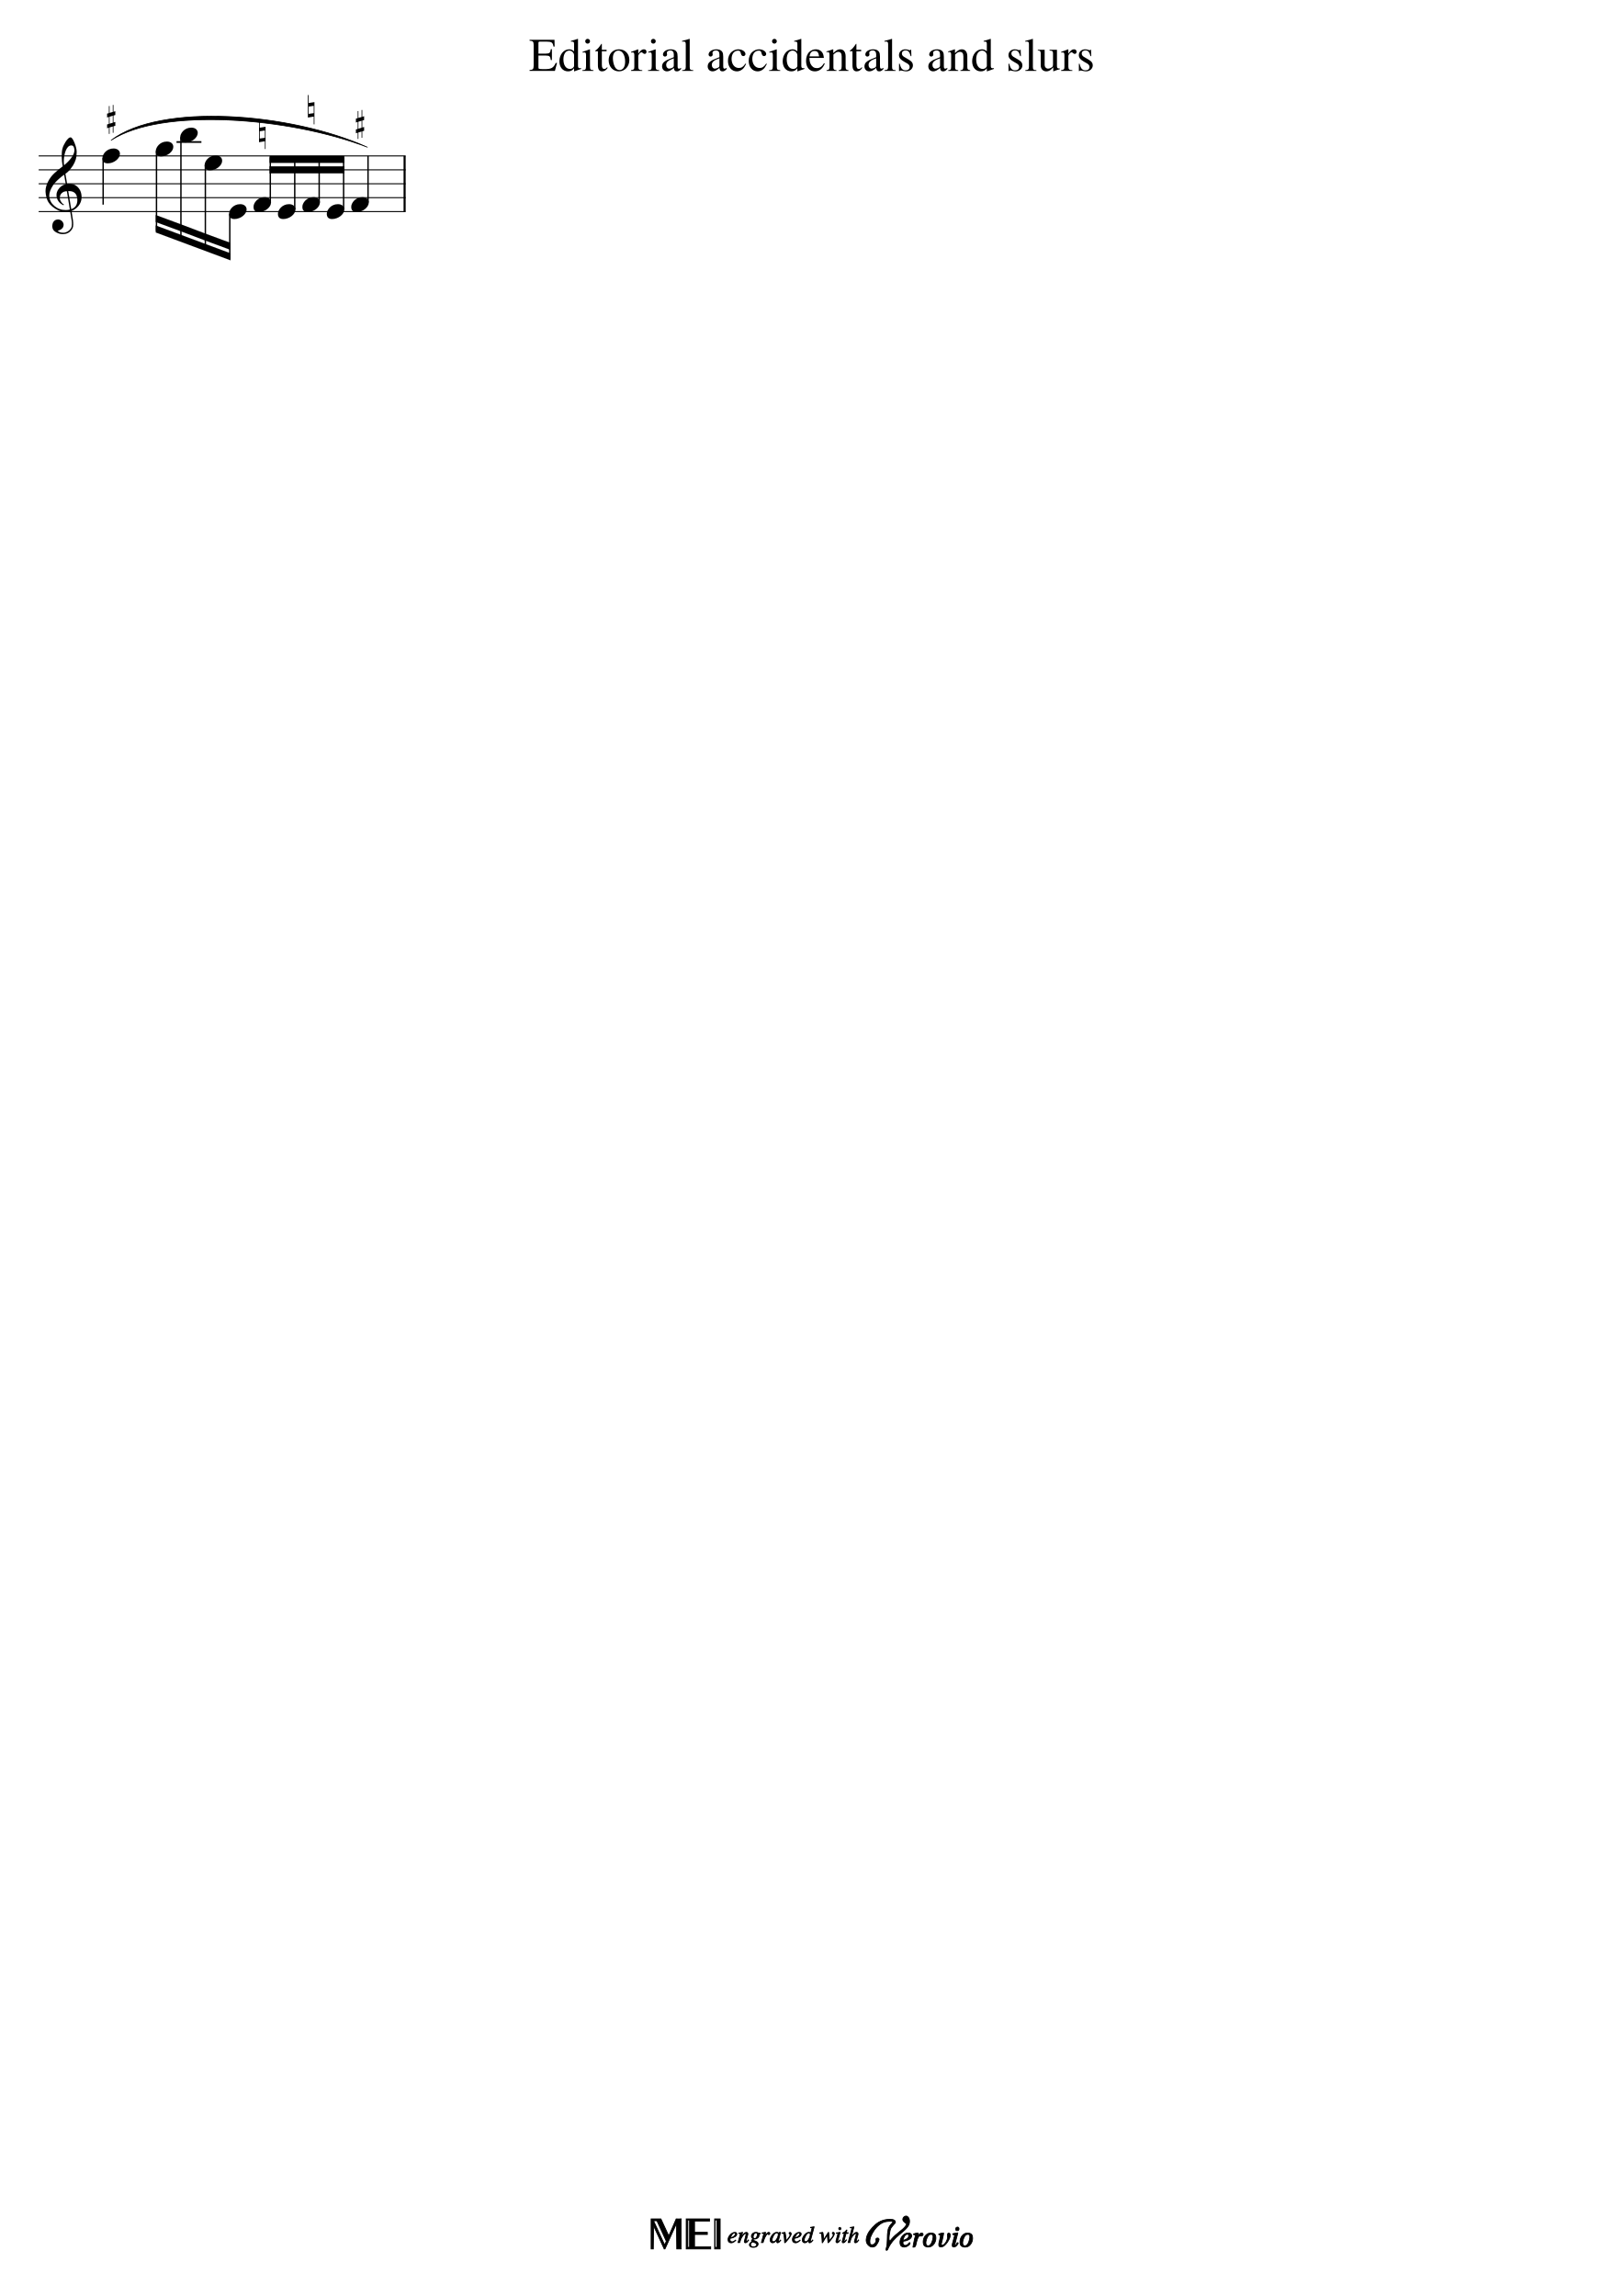
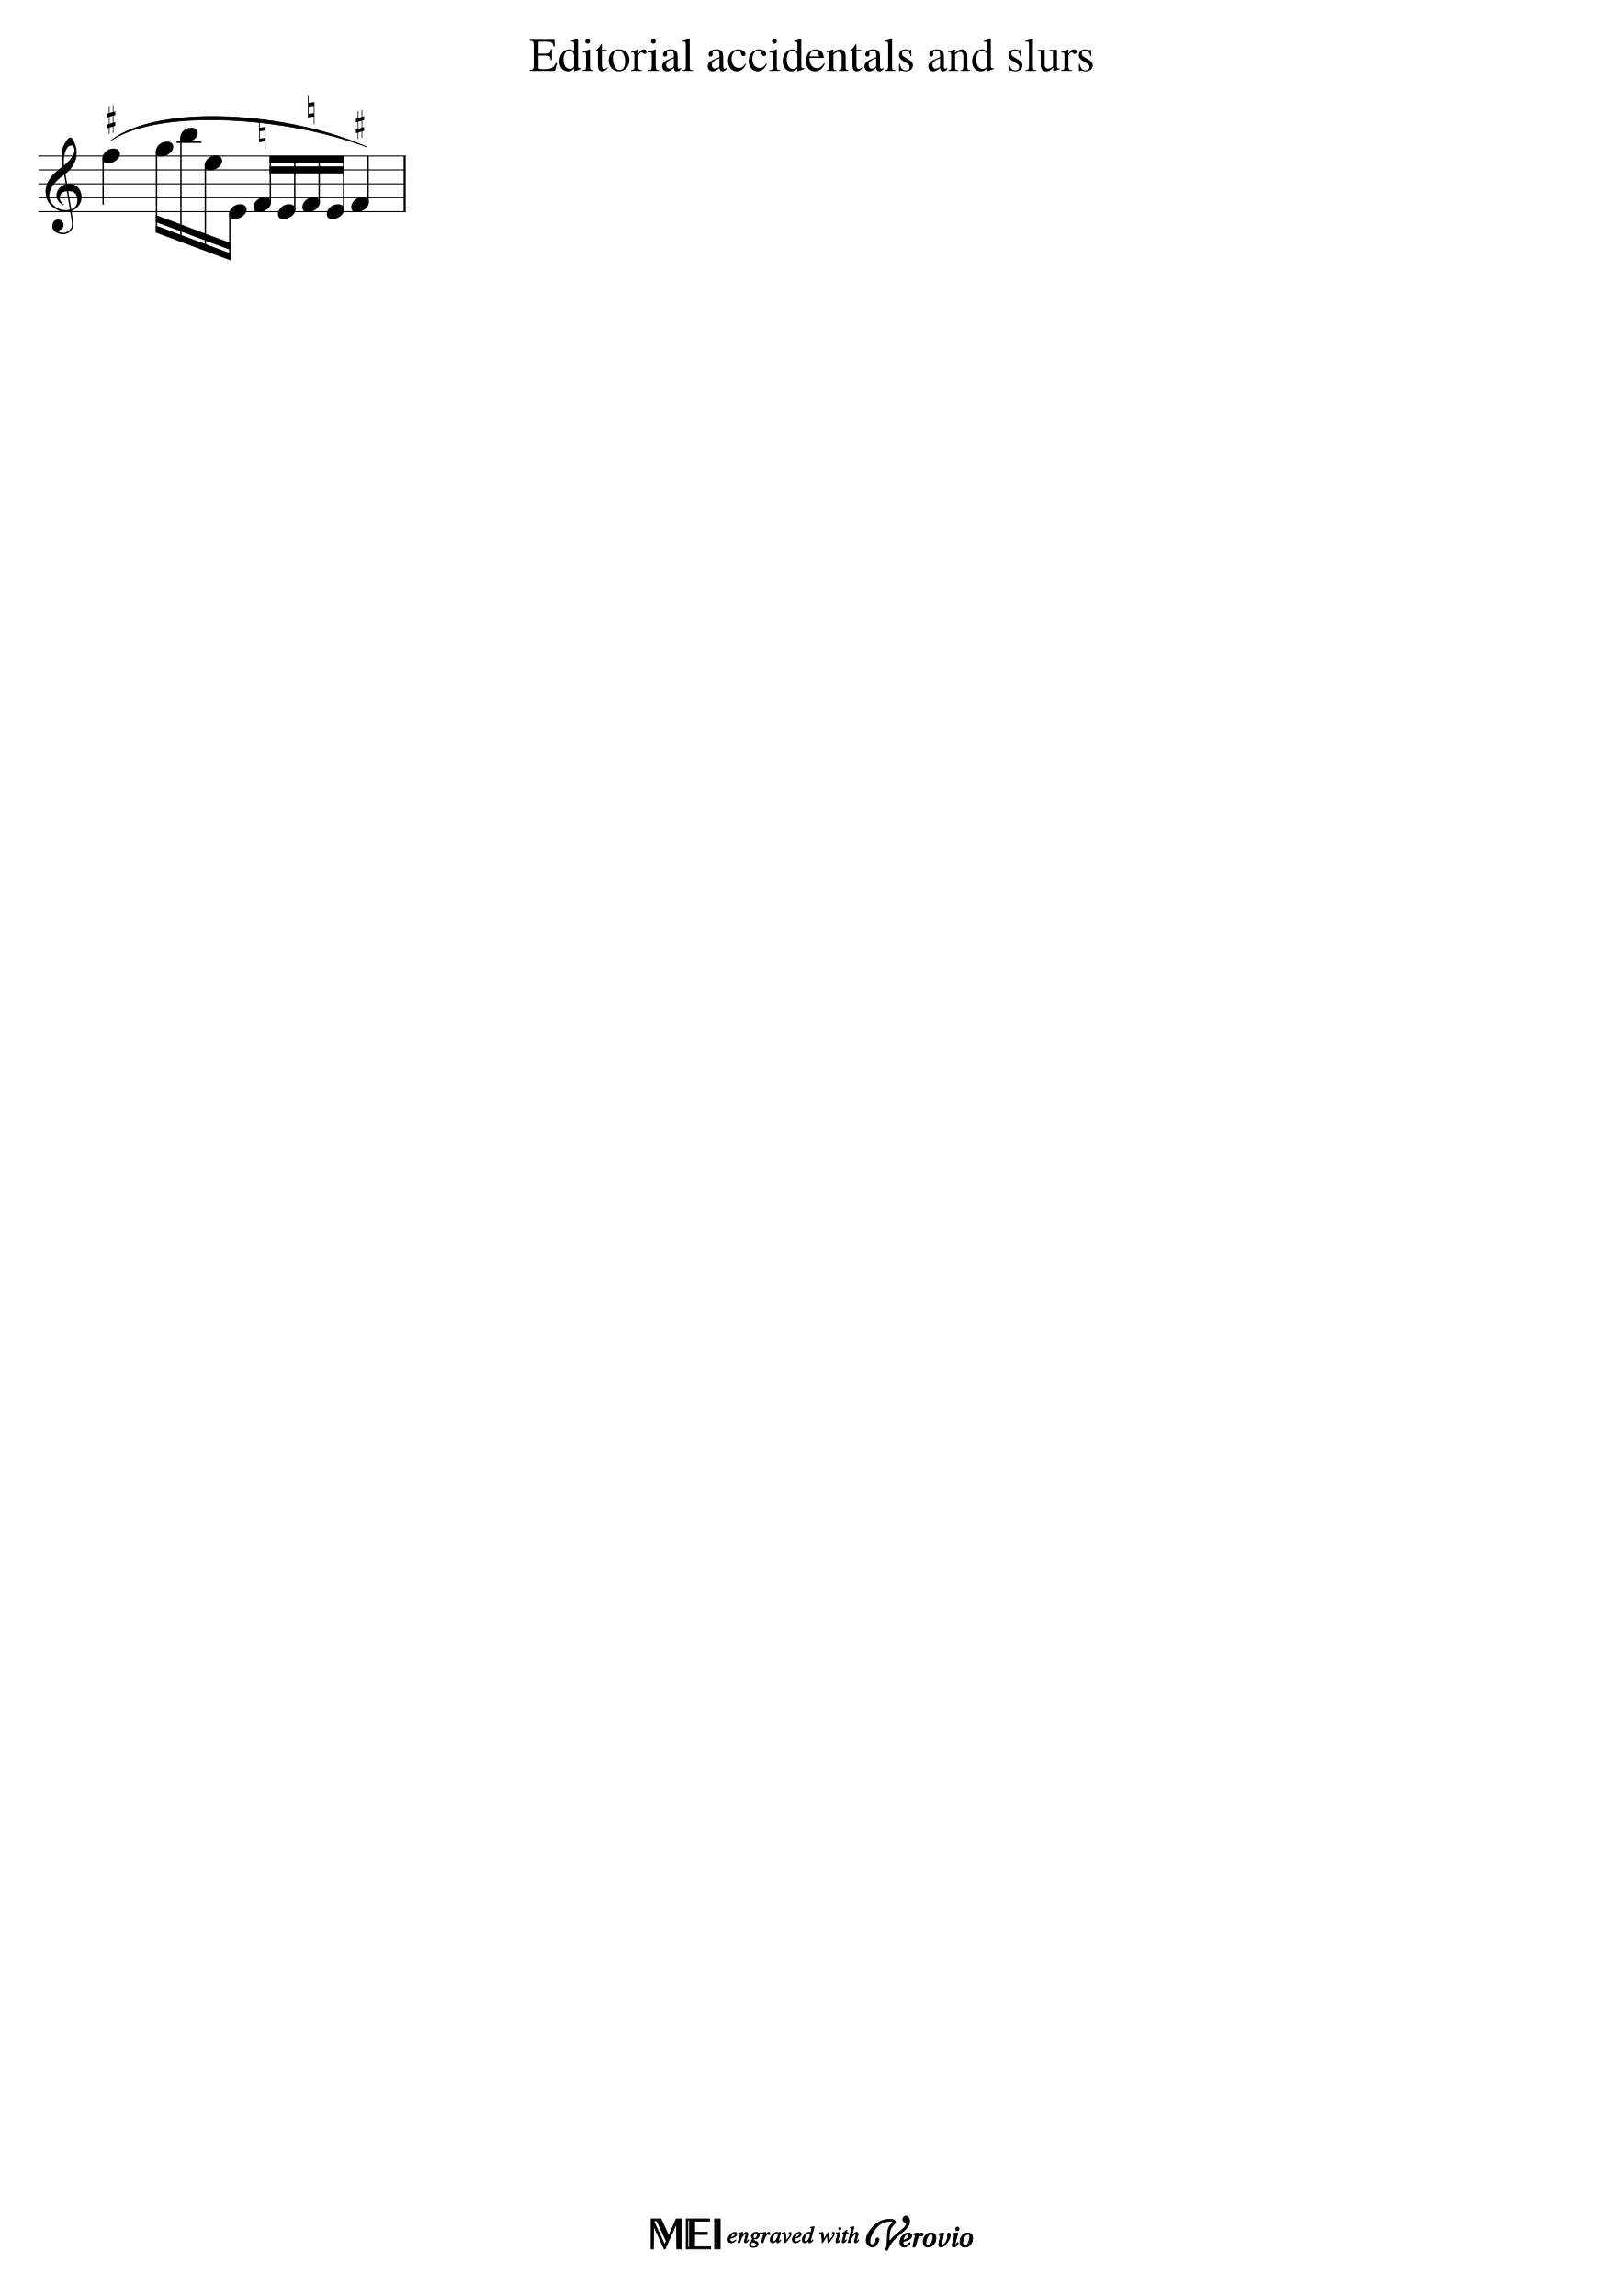
<svg xmlns="http://www.w3.org/2000/svg" xmlns:xlink="http://www.w3.org/1999/xlink" width="2100px" height="2970px" version="1.1" overflow="visible" id="docid">
  <defs>
    <g id="E050-docid">
      <path transform="scale(1,-1)" d="M441 -245c-23 -4 -48 -6 -76 -6c-59 0 -102 7 -130 20c-88 42 -150 93 -187 154c-26 44 -43 103 -48 176c0 6 -1 13 -1 19c0 54 15 111 45 170c29 57 65 106 110 148s96 85 153 127c-3 16 -8 46 -13 92c-4 43 -5 73 -5 89c0 117 16 172 69 257c34 54 64 82 89 82 c21 0 43 -30 69 -92s39 -115 41 -159v-15c0 -109 -21 -162 -67 -241c-13 -20 -63 -90 -98 -118c-13 -9 -25 -19 -37 -29l31 -181c8 1 18 2 28 2c58 0 102 -12 133 -35c59 -43 92 -104 98 -184c1 -7 1 -15 1 -22c0 -123 -87 -209 -181 -248c8 -57 17 -110 25 -162 c5 -31 6 -58 6 -80c0 -30 -5 -53 -14 -70c-35 -64 -88 -99 -158 -103c-5 0 -11 -1 -16 -1c-37 0 -72 10 -108 27c-50 24 -77 59 -80 105v11c0 29 7 55 20 76c18 28 45 42 79 44h6c49 0 93 -42 97 -87v-9c0 -51 -34 -86 -105 -106c17 -24 51 -36 102 -36c62 0 116 43 140 85 c9 16 13 41 13 74c0 20 -1 42 -5 67c-8 53 -18 106 -26 159zM461 939c-95 0 -135 -175 -135 -286c0 -24 2 -48 5 -71c50 39 92 82 127 128c40 53 60 100 60 140v8c-4 53 -22 81 -55 81h-2zM406 119l54 -326c73 25 110 78 110 161c0 7 0 15 -1 23c-7 95 -57 142 -151 142h-12 zM382 117c-72 -2 -128 -47 -128 -120v-7c2 -46 43 -99 75 -115c-3 -2 -7 -5 -10 -10c-70 33 -116 88 -123 172v11c0 68 44 126 88 159c23 17 49 29 78 36l-29 170c-21 -13 -52 -37 -92 -73c-50 -44 -86 -84 -109 -119c-45 -69 -67 -130 -67 -182v-13c5 -68 35 -127 93 -176 s125 -73 203 -73c25 0 50 3 75 9c-19 111 -36 221 -54 331z" />
    </g>
    <g id="E0A4-docid">
      <path transform="scale(1,-1)" d="M0 -39c0 68 73 172 200 172c66 0 114 -37 114 -95c0 -84 -106 -171 -218 -171c-64 0 -96 30 -96 94z" />
    </g>
    <g id="E262-docid">
      <path transform="scale(1,-1)" d="M136 186v169h17v-164l44 14v-91l-44 -14v-165l44 12v-91l-44 -13v-155h-17v150l-76 -22v-155h-17v149l-43 -13v90l43 14v167l-43 -14v92l43 13v169h17v-163zM60 73v-167l76 22v168z" />
    </g>
    <g id="E261-docid">
      <path transform="scale(1,-1)" d="M0 -188v539h18v-191l139 22v-533h-17v186zM18 -100l122 17v176l-122 -19v-174z" />
    </g>
  </defs>
  <style type="text/css">#docid g.ending, #docid g.fing, #docid g.reh, #docid g.tempo {font-weight:bold;}#docid g.dir, #docid g.dynam, #docid g.mNum {font-style:italic;}#docid g.label {font-weight:normal;}#docid ellipse, #docid path, #docid polygon, #docid polyline, #docid rect {stroke:currentColor}</style>
  <svg class="definition-scale" color="black" font-family="Times, serif" viewBox="0 0 21000 29700">
    <g class="page-margin" transform="translate(500, 500)">
      <g id="iJ6YNS9" class="mdiv pageMilestone" />
      <g id="j6ERYJ7" class="score pageMilestone" />
      <g id="wRZJXBF" class="system">
        <g id="v64XHJ0" class="section systemMilestone" />
        <g id="m1HYDLDV" class="measure">
          <g id="n1V987CS" class="staff">
-             <path d="M0 1517 L4746 1517" stroke-width="13" />
-             <path d="M0 1697 L4746 1697" stroke-width="13" />
-             <path d="M0 1877 L4746 1877" stroke-width="13" />
-             <path d="M0 2057 L4746 2057" stroke-width="13" />
-             <path d="M0 2237 L4746 2237" stroke-width="13" />
+             <path d="M0 1518 L4746 1518" stroke-width="13" />
+             <path d="M0 1698 L4746 1698" stroke-width="13" />
+             <path d="M0 1878 L4746 1878" stroke-width="13" />
+             <path d="M0 2058 L4746 2058" stroke-width="13" />
+             <path d="M0 2238 L4746 2238" stroke-width="13" />
            <g id="c1U3CQ1S" class="clef">
-               <use xlink:href="#E050-docid" transform="translate(90, 2057) scale(0.72, 0.72)" />
+               <use xlink:href="#E050-docid" transform="translate(90, 2058) scale(0.72, 0.72)" />
            </g>
            <g id="eXCOBCA" class="keySig" />
            <g class="ledgerLines above">
-               <path d="M1783 1337 L2105 1337" stroke-width="22" />
+               <path d="M1783 1338 L2105 1338" stroke-width="22" />
            </g>
            <g id="o1RTEB7A" class="layer">
              <g id="n1phmrc7" class="note">
                <g class="notehead">
-                   <use xlink:href="#E0A4-docid" transform="translate(825, 1517) scale(0.72, 0.72)" />
+                   <use xlink:href="#E0A4-docid" transform="translate(825, 1518) scale(0.72, 0.72)" />
                </g>
                <g id="p1AX0ZDE" class="stem">
-                   <path d="M834 1545 L834 2147" stroke-width="18" />
+                   <path d="M834 1546 L834 2148" stroke-width="18" />
                </g>
                <g id="qMAVTA3" class="accid">
-                   <use xlink:href="#E262-docid" transform="translate(885, 1049) scale(0.54, 0.54)" />
+                   <use xlink:href="#E262-docid" transform="translate(885, 1050) scale(0.54, 0.54)" />
                </g>
              </g>
              <g id="r1PB2UON" class="beam">
-                 <polygon points="1515,2507 2481,2867 2481,2777 1515,2417" />
-                 <polygon points="1515,2372 1840,2492 1840,2402 1515,2282" />
-                 <polygon points="1840,2492 2156,2612 2156,2522 1840,2402" />
-                 <polygon points="2156,2612 2481,2732 2481,2642 2156,2522" />
+                 <polygon points="1515,2508 2481,2868 2481,2778 1515,2418" />
+                 <polygon points="1515,2373 1840,2493 1840,2403 1515,2283" />
+                 <polygon points="1840,2493 2156,2613 2156,2523 1840,2403" />
+                 <polygon points="2156,2613 2481,2733 2481,2643 2156,2523" />
                <g id="s1PQPUF4" class="note">
                  <g class="notehead">
-                     <use xlink:href="#E0A4-docid" transform="translate(1515, 1427) scale(0.72, 0.72)" />
+                     <use xlink:href="#E0A4-docid" transform="translate(1515, 1428) scale(0.72, 0.72)" />
                  </g>
                  <g id="qI1DT7K" class="stem">
-                     <path d="M1524 1455 L1524 2489" stroke-width="18" />
+                     <path d="M1524 1456 L1524 2490" stroke-width="18" />
                  </g>
                </g>
                <g id="t17CCI2Q" class="note">
                  <g class="notehead">
-                     <use xlink:href="#E0A4-docid" transform="translate(1831, 1247) scale(0.72, 0.72)" />
+                     <use xlink:href="#E0A4-docid" transform="translate(1831, 1248) scale(0.72, 0.72)" />
                  </g>
                  <g id="rJ8GLXL" class="stem">
-                     <path d="M1840 1275 L1840 2609" stroke-width="18" />
+                     <path d="M1840 1276 L1840 2610" stroke-width="18" />
                  </g>
                </g>
                <g id="u14YPAFV" class="note">
                  <g class="notehead">
-                     <use xlink:href="#E0A4-docid" transform="translate(2147, 1607) scale(0.72, 0.72)" />
+                     <use xlink:href="#E0A4-docid" transform="translate(2147, 1608) scale(0.72, 0.72)" />
                  </g>
                  <g id="s1HUMGE0" class="stem">
-                     <path d="M2156 1635 L2156 2729" stroke-width="18" />
+                     <path d="M2156 1636 L2156 2730" stroke-width="18" />
                  </g>
                </g>
                <g id="v1G2UCBM" class="note">
                  <g class="notehead">
-                     <use xlink:href="#E0A4-docid" transform="translate(2463, 2237) scale(0.72, 0.72)" />
+                     <use xlink:href="#E0A4-docid" transform="translate(2463, 2238) scale(0.72, 0.72)" />
                  </g>
                  <g id="t1YD0KSR" class="stem">
-                     <path d="M2472 2265 L2472 2849" stroke-width="18" />
+                     <path d="M2472 2266 L2472 2850" stroke-width="18" />
                  </g>
                </g>
              </g>
              <g id="w1I5DK26" class="beam">
-                 <polygon points="2987,1517 3953,1517 3953,1607 2987,1607" />
-                 <polygon points="2987,1652 3312,1652 3312,1742 2987,1742" />
-                 <polygon points="3312,1652 3628,1652 3628,1742 3312,1742" />
-                 <polygon points="3628,1652 3953,1652 3953,1742 3628,1742" />
+                 <polygon points="2987,1518 3953,1518 3953,1608 2987,1608" />
+                 <polygon points="2987,1653 3312,1653 3312,1743 2987,1743" />
+                 <polygon points="3312,1653 3628,1653 3628,1743 3312,1743" />
+                 <polygon points="3628,1653 3953,1653 3953,1743 3628,1743" />
                <g id="xQSQG56" class="note">
                  <g class="notehead">
-                     <use xlink:href="#E0A4-docid" transform="translate(2779, 2147) scale(0.72, 0.72)" />
+                     <use xlink:href="#E0A4-docid" transform="translate(2779, 2148) scale(0.72, 0.72)" />
                  </g>
                  <g id="u1XWY667" class="stem">
-                     <path d="M2996 2119 L2996 1535" stroke-width="18" />
+                     <path d="M2996 2120 L2996 1536" stroke-width="18" />
                  </g>
                  <g id="y16753K6" class="accid">
-                     <use xlink:href="#E261-docid" transform="translate(2850, 1238) scale(0.54, 0.54)" />
+                     <use xlink:href="#E261-docid" transform="translate(2850, 1239) scale(0.54, 0.54)" />
                  </g>
                </g>
                <g id="z1XZBIJA" class="note">
                  <g class="notehead">
-                     <use xlink:href="#E0A4-docid" transform="translate(3095, 2237) scale(0.72, 0.72)" />
+                     <use xlink:href="#E0A4-docid" transform="translate(3095, 2238) scale(0.72, 0.72)" />
                  </g>
                  <g id="vE1WURA" class="stem">
-                     <path d="M3312 2209 L3312 1535" stroke-width="18" />
+                     <path d="M3312 2210 L3312 1536" stroke-width="18" />
                  </g>
                </g>
                <g id="a12WP67W" class="note">
                  <g class="notehead">
-                     <use xlink:href="#E0A4-docid" transform="translate(3411, 2147) scale(0.72, 0.72)" />
+                     <use xlink:href="#E0A4-docid" transform="translate(3411, 2148) scale(0.72, 0.72)" />
                  </g>
                  <g id="wK8FJ60" class="stem">
-                     <path d="M3628 2119 L3628 1535" stroke-width="18" />
+                     <path d="M3628 2120 L3628 1536" stroke-width="18" />
                  </g>
                  <g id="b4Y5DFV" class="accid">
                    <use xlink:href="#E261-docid" transform="translate(3482, 919) scale(0.54, 0.54)" />
                  </g>
                </g>
                <g id="cNFAQML" class="note">
                  <g class="notehead">
-                     <use xlink:href="#E0A4-docid" transform="translate(3727, 2237) scale(0.72, 0.72)" />
+                     <use xlink:href="#E0A4-docid" transform="translate(3727, 2238) scale(0.72, 0.72)" />
                  </g>
                  <g id="x1AFQIG0" class="stem">
-                     <path d="M3944 2209 L3944 1535" stroke-width="18" />
+                     <path d="M3944 2210 L3944 1536" stroke-width="18" />
                  </g>
                </g>
              </g>
              <g id="ngmzq6m" class="note">
                <g class="notehead">
-                   <use xlink:href="#E0A4-docid" transform="translate(4043, 2147) scale(0.72, 0.72)" />
+                   <use xlink:href="#E0A4-docid" transform="translate(4043, 2148) scale(0.72, 0.72)" />
                </g>
                <g id="y1K98ZB7" class="stem">
-                   <path d="M4260 2119 L4260 1517" stroke-width="18" />
+                   <path d="M4260 2120 L4260 1518" stroke-width="18" />
                </g>
                <g id="e36A7UB" class="accid">
                  <use xlink:href="#E262-docid" transform="translate(4103, 1114) scale(0.54, 0.54)" />
                </g>
              </g>
            </g>
          </g>
          <g id="fW4SW7P" class="slur">
-             <path d="M938,1314 C1577,827 3251,955 4251,1404 C3237,1015 1593,887 938,1314" stroke-width="9" stroke-linecap="round" stroke-linejoin="round" />
+             <path d="M938,1315 C1576,833 3250,958 4249,1403 C3237,1017 1591,890 938,1315" stroke-width="9" stroke-linecap="round" stroke-linejoin="round" />
          </g>
          <g id="l1VZ8WIS" class="barLine">
-             <path d="M4733 1517 L4733 2237" stroke-width="27" />
+             <path d="M4733 1518 L4733 2238" stroke-width="27" />
          </g>
        </g>
        <g id="p6KLLMO" class="systemMilestoneEnd v64XHJ0" />
      </g>
      <g id="q4CA8UL" class="pageMilestoneEnd j6ERYJ7" />
      <g id="r10DL3CR" class="pageMilestoneEnd iJ6YNS9" />
      <g id="yAUW6TF" class="pgHead autogenerated">
        <text font-size="0px">
          <tspan id="z14DBQNG" class="rend" x="10000" y="417" text-anchor="middle">
            <tspan id="a1QJ4FU1" class="rend">
              <tspan id="b1XSZE2H" class="text">
                <tspan font-size="607px">Editorial accidentals and slurs</tspan>
              </tspan>
            </tspan>
          </tspan>
        </text>
      </g>
      <g id="s1IC15RP" class="pgFoot autogenerated">
        <g id="tBZ62SV" class="fig">
          <g class="svg" transform="translate(7750, 28099) scale(10, 10)">
            <g>
              <path fill="#000000" d="M 17.113,49.265 V 10.368 h 12.697 c 3.289,7.337 6.713,14.61 10.127,21.889 3.42,-7.485 6.256,-14.205 9.589,-21.91 2.436,0.104 4.317,0.085 6.484,-0.058 V 49.264 H 50.274 C 50.145,38.356 50.016,27.448 49.887,16.54 45.003,27.315 39.967,38.434 35.084,49.209 34.679,49.344 34.427,49.136 34.022,49.271 29.466,39.331 24.91,29.391 20.354,19.451 20.224,29.389 20.095,39.327 19.965,49.264 H 17.113 Z M 36.754,39.325 C 32.721,30.513 28.688,21.701 24.655,12.889 22.531,12.751 22.657,12.71 20.714,12.814 v 0.966 c 4.613,9.998 9.609,20.749 13.873,30.082 0.722,-1.513 1.445,-3.025 2.167,-4.538 z m 25.738,9.94 c 0,-12.966 0,-25.931 0,-38.897 10.084,0 20.169,0 30.253,0 0,0.96 0,1.921 0,2.881 -6.483,0 -12.966,0 -19.448,0 0,4.802 0,9.604 0,14.406 5.522,0 11.045,0 16.567,0 0,0.96 0,1.921 0,2.881 -5.522,0 -11.045,0 -16.567,0 0,5.282 0,10.565 0,15.847 6.963,0 13.926,0 20.889,0 0,0.96 0,1.921 0,2.881 -10.565,0 -21.129,0 -31.694,0 z m 4.322,-2.161 c 0,-11.765 0,-23.53 0,-35.295 -0.72,0 -1.441,0 -2.161,0 0,11.765 0,23.53 0,35.295 0.72,0 1.441,0 2.161,0 z m 32.414,2.161 c 0,-12.966 0,-25.931 0,-38.897 2.401,0 4.802,0 7.203,0 0,12.966 0,25.931 0,38.897 -2.401,0 -4.802,0 -7.203,0 z m 2.881,-2.161 c 0,-11.765 0,-23.53 0,-35.295 -0.72,0 -1.441,0 -2.161,0 0,11.765 0,23.53 0,35.295 0.72,0 1.441,0 2.161,0 z" />
              <path fill="#000000" d="m 346.3,6.7 c -3.1,0.5 -4.9,4.4 -2.7,6.8 1.2,1.4 2.7,2.4 4.1,3.5 -2.4,5.3 -7.7,8.3 -11.9,12.1 -3.7,2.8 -7,6.2 -9.7,9.9 -2.2,-0.8 -0.915,-7.719 -0.627,-9.5 0.288,-1.781 0.727,-6.4 2.927,-8.7 1.3,-1.9 3,-3.5 4.5,-5.2 1.2,-3.4 -3.2,-4.9 -5.8,-4.6 -7.3,-0.5 -14.6,2 -20,6.8 -5,4.6 -10,10.1 -11.5,17 -0.9,3.5 -0.2,7.5 2.8,9.9 2.5,2.8 7.4,2.9 9.8,-0.2 1.7,-2.3 3.2,-4.8 3.8,-7.6 -0.1,-2.6 -4.4,-2.3 -4.3,0.2 1.2,2.4 -0.9,4.7 -2.7,6.2 -1.7,0.9 -4.7,0.7 -4.8,-1.7 -1,-5.8 2.1,-11.3 5.2,-16.1 4,-5.8 9.8,-11.2 17.2,-11.8 1.6,0 8.1,-1.2 6.8,1.4 -2.8,2.8 -5.6,6.1 -6,10.3 -1.6,7.7 0.1,15.7 -2.3,23.2 -1.1,3.9 2,2.6 2.5,0.2 3.3,-7.4 8.9,-13.4 15.1,-18.5 4.2,-3.9 9.5,-7.1 11.9,-12.6 1.3,-3.6 1.2,-9 -2.7,-10.9 -0.504,-0.177 -1.07,-0.165 -1.6,-0.1 z m 66,14.5 c -2,0.8 -1.8,4.9 0.8,4.4 3.4,0.4 2.9,-6.2 -0.8,-4.4 z m 0.6,7.3 c -1.3,0.5 -7.6,0.5 -5.4,2.2 4,-0.3 0.7,4.5 0.6,6.7 -0.4,2.9 -2.4,5.9 -1.2,8.8 2.7,1.7 5.6,-0.8 6.8,-3.2 1.6,-1.4 -0.5,-3 -1.2,-0.9 -0.4,0.8 -2.4,3.5 -2.6,1.8 1.1,-5 2.7,-9.9 3.9,-14.9 l -0.1,-0.5 h -0.9 z m -65.1,0.2 c -6.5,1.6 -10.5,9.5 -8.2,15.7 2.1,3.4 7.4,2.9 10.1,0.4 2,-0.2 3.6,-5.3 1,-3.4 -1.4,2 -4,4.2 -6.5,2.8 -2.2,-1.9 -1.9,-5.7 1.7,-5.3 3.1,-0.9 6.9,-2.1 8.1,-5.5 0.9,-2.7 -1.6,-5.2 -4.3,-4.8 h -1.1 -0.7 z m 13.6,0 c -2.2,0 -8.5,1.8 -2.9,2.3 0.9,1.9 -1,4.9 -1.1,7.2 -0.5,2.9 -1.4,5.7 -1.7,8.7 3.7,0.7 3.8,-2.6 4.4,-5.3 0.9,-3.3 1.6,-7 4.1,-9.5 2.4,1.6 6.8,-0.7 3.7,-3.4 -2.9,-0.5 -4.8,2.4 -6.2,4.3 0,-1.2 2.4,-5 -0.2,-4.3 z m 15.8,0 c -6.4,1.3 -9.6,9.1 -7.7,14.9 1.9,4 7.7,3.9 11,1.7 4.1,-3 6,-8.9 4.4,-13.7 -1.3,-3 -4.8,-3.2 -7.6,-3 z m 17,0 c -2.3,0 -8.8,1.9 -3,2.4 0.4,2.5 -1,5.7 -1.4,8.4 -0.7,2.4 -1.8,7.5 2.1,7.2 3.8,-0.1 6.5,-3.5 8.5,-6.3 2,-3.2 4.5,-7 3.3,-10.9 -3.7,-3 -3.6,2.6 -3.1,5.1 -0.7,3.8 -2.7,7.9 -6.2,9.8 -3.6,0.6 -1,-4.3 -0.8,-6.1 0.6,-3.2 1.6,-6.3 1.9,-9.5 h -1.1 z m 30.6,0 c -6.3,1.2 -9.5,8.9 -7.8,14.7 1.5,4 7.2,4.2 10.5,2.4 4.6,-2.8 6.6,-9.3 4.8,-14.3 -1.4,-2.8 -4.8,-3 -7.5,-2.8 z m -75.4,1.7 c 2.1,1.5 0.2,4.7 -1.6,5.7 -1.1,0.4 -5.5,3.4 -4.6,0.7 0.8,-2.7 2.2,-6.2 5.3,-6.6 l 0.9,0.1 z m 30.8,0 c 2.6,1.5 1.3,5.2 0.8,7.6 -0.8,2.7 -1.9,5.9 -4.7,7.1 -5.1,0.8 -4,-5.8 -2.8,-8.8 1,-2.8 3,-6.8 6.7,-5.8 z m 47.1,-0.1 c 2.9,0.7 2,4.7 1.5,6.8 -0.7,3 -1.8,6.7 -5,8 -4.7,0.8 -4,-5.1 -3,-7.9 0.9,-3 2.7,-7.3 6.5,-6.8 z" />
              <g>
                <path d="m 116.566,37.118 q 0,-3.252 2.93,-6.299 2.9,-3.047 5.991,-3.047 1.143,0 1.816,0.527 0.674,0.527 0.674,1.567 0,2.109 -2.476,3.618 -2.461,1.494 -5.186,1.831 l -0.835,0.103 q -0.19,0.601 -0.264,0.967 -0.073,0.352 -0.073,0.894 0,1.289 0.835,2.007 0.85,0.718 2.007,0.718 1.099,0 2.329,-0.732 0.703,-0.425 2.036,-1.523 l 0.381,0.337 q -0.659,0.835 -1.89,1.714 -2.183,1.567 -4.38,1.567 -1.553,0 -2.725,-1.099 -1.172,-1.099 -1.172,-3.149 z m 3.12,-2.358 q 2.798,-0.41 4.556,-1.963 Q 126,31.229 126,29.691 q 0,-0.557 -0.264,-0.879 -0.264,-0.337 -0.776,-0.337 -0.952,0 -1.875,0.82 -0.908,0.806 -1.641,1.831 -0.776,1.201 -1.23,2.3 -0.249,0.586 -0.527,1.333 z" />
                <path d="m 129.472,41 2.534,-9.053 q 0.322,-1.143 0.366,-1.377 0.059,-0.249 0.059,-0.527 0,-0.425 -0.249,-0.659 -0.234,-0.249 -0.938,-0.249 -0.176,0 -0.352,0.029 -0.161,0.015 -0.366,0.044 v -0.498 q 0.952,-0.146 1.348,-0.22 0.41,-0.073 0.879,-0.176 l 2.622,-0.571 q 0.088,0.059 0.117,0.132 l -1.948,6.299 q 1.787,-2.739 2.988,-4.072 2.109,-2.358 3.779,-2.358 0.645,0 1.113,0.249 0.894,0.483 0.894,1.743 0,0.352 -0.073,0.732 -0.073,0.381 -0.19,0.82 l -1.919,7.017 q -0.059,0.22 -0.132,0.542 -0.073,0.308 -0.073,0.439 0,0.22 0.103,0.396 0.103,0.176 0.337,0.176 0.381,0 0.879,-0.439 0.498,-0.454 1.626,-1.919 l 0.425,0.381 q -1.201,1.626 -1.904,2.285 -1.201,1.157 -2.3,1.157 -0.498,0 -0.967,-0.322 -0.454,-0.337 -0.454,-1.201 0,-0.249 0.029,-0.527 0.044,-0.278 0.103,-0.483 l 1.846,-7.119 q 0.146,-0.586 0.19,-0.952 0.059,-0.381 0.059,-0.542 0,-0.352 -0.176,-0.601 -0.161,-0.264 -0.586,-0.264 -1.099,0 -2.769,1.992 -0.981,1.187 -1.992,2.827 -0.776,1.274 -1.23,2.49 Q 132.709,37.821 131.742,41 Z" />
                <path d="m 149.13,33.5 q 0,0.908 0.278,1.45 0.469,0.894 1.685,0.894 1.318,0 2.344,-1.67 1.04,-1.685 1.04,-3.706 0,-0.967 -0.425,-1.509 -0.425,-0.557 -1.274,-0.557 -1.641,0 -2.651,1.743 -0.996,1.743 -0.996,3.354 z m 0.513,13.066 q 1.743,0 2.886,-0.835 1.157,-0.835 1.157,-1.992 0,-0.879 -0.601,-1.479 -0.322,-0.322 -1.04,-0.688 -0.601,-0.293 -2.036,-0.835 -1.421,-0.557 -1.641,-0.557 -0.381,0 -1.479,1.011 -1.099,1.025 -1.099,2.314 0,1.948 1.685,2.681 0.879,0.381 2.168,0.381 z m -5.479,-2.681 q 0,-1.099 0.835,-2.095 0.85,-0.981 2.681,-1.963 -0.366,-0.234 -0.601,-0.483 -0.234,-0.264 -0.234,-0.688 0,-0.601 0.835,-1.377 0.469,-0.439 1.523,-1.157 -0.938,-0.352 -1.611,-0.996 -0.82,-0.864 -0.82,-2.241 0,-2.212 1.729,-3.677 1.729,-1.465 4.277,-1.465 1.333,0 2.256,0.425 0.923,0.41 1.084,0.688 h 1.978 v 1.172 h -1.494 q 0.088,0.322 0.132,0.586 0.044,0.264 0.044,0.747 0,2.373 -1.846,3.735 -1.831,1.362 -3.955,1.362 -0.22,0 -0.41,-0.015 -0.19,-0.029 -0.469,-0.088 -0.22,0 -0.601,0.425 -0.396,0.425 -0.396,0.762 0,0.498 3.223,1.699 3.208,1.216 3.208,3.56 0,1.758 -1.611,3.076 -1.611,1.333 -4.863,1.333 -2.256,0 -3.574,-0.967 -1.318,-0.967 -1.318,-2.358 z" />
                <path d="m 165.038,27.67 q 0.132,0 0.176,0.088 0.059,0.073 0.059,0.176 -0.015,0.146 -0.029,0.22 l -1.465,5.669 0.322,-0.63 q 1.055,-2.065 2.461,-3.765 1.421,-1.714 2.695,-1.714 0.688,0 1.055,0.454 0.381,0.454 0.381,1.04 0,0.659 -0.381,1.099 -0.366,0.425 -1.025,0.425 -0.454,0 -0.688,-0.176 -0.234,-0.176 -0.366,-0.41 l -0.176,-0.322 q -0.059,-0.088 -0.146,-0.132 -0.073,-0.059 -0.19,-0.059 -0.571,0 -1.655,1.597 -1.069,1.597 -1.919,3.457 -0.513,1.128 -1.143,2.988 Q 162.606,38.847 161.947,41 h -2.256 l 2.432,-8.818 q 0.205,-0.762 0.322,-1.362 0.132,-0.601 0.132,-0.981 0,-0.439 -0.22,-0.674 -0.22,-0.234 -0.762,-0.234 -0.176,0 -0.439,0.029 -0.264,0.029 -0.63,0.073 v -0.483 l 0.586,-0.117 q 1.143,-0.234 2.49,-0.498 1.362,-0.264 1.436,-0.264 z" />
                <path d="m 181.518,30.424 q 0,-1.055 -0.483,-1.553 -0.483,-0.498 -1.172,-0.498 -2.388,0 -4.438,3.662 -1.802,3.223 -1.802,5.552 0,1.172 0.498,1.714 0.513,0.527 1.26,0.527 2.212,0 4.263,-3.56 1.875,-3.237 1.875,-5.845 z m -1.831,-2.71 q 1.157,0 1.787,0.601 0.337,0.322 0.527,0.85 l 0.073,0.205 0.322,-1.113 q 0.059,-0.19 0.103,-0.249 0.044,-0.073 0.205,-0.088 l 1.655,-0.19 q 0.132,0 0.146,0.059 0.029,0.044 0,0.176 -0.059,0.19 -0.088,0.308 -0.029,0.103 -0.088,0.308 l -1.348,5.244 q -0.439,1.714 -0.747,2.959 -0.542,2.256 -0.542,2.578 0,0.205 0.103,0.308 0.117,0.088 0.278,0.088 0.132,0 0.278,-0.088 0.161,-0.088 0.381,-0.264 l 0.249,-0.205 q 0.117,-0.103 0.264,-0.234 0.146,-0.146 0.352,-0.352 l 0.908,-0.938 0.352,0.308 q -1.523,1.948 -2.446,2.651 -0.923,0.688 -1.758,0.688 -0.542,0 -0.85,-0.381 -0.293,-0.381 -0.293,-0.952 0,-0.527 0.19,-1.509 0.205,-0.996 0.396,-1.67 -0.264,0.439 -0.894,1.289 -0.615,0.835 -1.523,1.626 -1.069,0.952 -2.051,1.348 -0.762,0.264 -1.465,0.264 -1.187,0 -2.153,-0.967 -0.967,-0.981 -0.967,-2.769 0,-3.076 2.754,-6.416 2.842,-3.472 5.889,-3.472 z" />
                <path d="m 196.664,27.772 q 0.82,0 1.26,0.586 0.439,0.586 0.439,1.333 0,1.978 -3.911,6.929 -3.706,4.702 -4.438,4.702 -0.22,0 -0.293,-0.601 -0.044,-0.337 -0.044,-1.143 0,-0.981 -0.19,-3.325 -0.19,-2.344 -0.366,-3.472 -0.366,-2.476 -0.718,-3.193 -0.352,-0.718 -1.333,-0.718 -0.161,0 -0.381,0.015 -0.205,0.015 -0.483,0.044 v -0.381 q 0.439,-0.088 1.846,-0.396 1.406,-0.308 1.494,-0.337 l 0.483,-0.146 q 0.205,-0.059 0.322,0.234 0.117,0.278 0.293,1.055 0.557,2.549 0.835,5.024 0.176,1.538 0.352,4.556 l 0.483,-0.513 q 1.509,-1.597 3.018,-3.794 1.509,-2.197 1.509,-3.105 0,-0.454 -0.659,-1.084 -0.659,-0.645 -0.659,-1.172 0,-0.483 0.322,-0.791 0.337,-0.308 0.82,-0.308 z" />
                <path d="m 199.828,37.118 q 0,-3.252 2.93,-6.299 2.9,-3.047 5.991,-3.047 1.143,0 1.816,0.527 0.674,0.527 0.674,1.567 0,2.109 -2.476,3.618 -2.461,1.494 -5.186,1.831 l -0.835,0.103 q -0.19,0.601 -0.264,0.967 -0.073,0.352 -0.073,0.894 0,1.289 0.835,2.007 0.85,0.718 2.007,0.718 1.099,0 2.329,-0.732 0.703,-0.425 2.036,-1.523 l 0.381,0.337 q -0.659,0.835 -1.89,1.714 -2.183,1.567 -4.38,1.567 -1.553,0 -2.725,-1.099 -1.172,-1.099 -1.172,-3.149 z m 3.12,-2.358 q 2.798,-0.41 4.556,-1.963 1.758,-1.567 1.758,-3.105 0,-0.557 -0.264,-0.879 -0.264,-0.337 -0.776,-0.337 -0.952,0 -1.875,0.82 -0.908,0.806 -1.641,1.831 -0.776,1.201 -1.23,2.3 -0.249,0.586 -0.527,1.333 z" />
                <path d="m 215.238,37.602 q 0,0.894 0.41,1.567 0.41,0.659 1.392,0.659 2.095,0 4.028,-3.369 1.816,-3.164 1.816,-5.991 0,-0.894 -0.293,-1.479 -0.293,-0.586 -1.187,-0.586 -2.227,0 -4.307,3.604 -1.86,3.223 -1.86,5.596 z m 6.006,-9.888 q 1.157,0 1.641,0.557 0.278,0.322 0.439,1.099 l 1.67,-6.006 q 0.073,-0.249 0.088,-0.439 0.029,-0.205 0.029,-0.352 0,-0.571 -0.22,-0.718 -0.205,-0.146 -0.601,-0.146 -0.249,0 -0.469,0.015 -0.205,0.015 -0.557,0.044 v -0.483 q 1.655,-0.22 4.585,-0.762 l 0.132,0.146 -0.029,0.161 -2.812,10.532 -1.919,6.973 q -0.059,0.234 -0.103,0.439 -0.029,0.19 -0.029,0.352 0,0.396 0.19,0.513 0.205,0.117 0.352,0.117 0.425,0 1.201,-0.747 0.454,-0.454 1.245,-1.406 l 0.337,0.322 -0.205,0.308 q -0.542,0.806 -1.392,1.641 -1.509,1.479 -2.71,1.479 -0.396,0 -0.718,-0.176 -0.601,-0.352 -0.601,-1.26 0,-0.308 0.088,-0.981 0.088,-0.674 0.264,-1.465 -1.113,1.699 -2.446,2.783 -1.318,1.084 -2.886,1.084 -1.274,0 -2.227,-0.908 -0.952,-0.908 -0.952,-2.798 0,-3.193 2.93,-6.562 2.915,-3.354 5.684,-3.354 z" />
                <path d="m 254.13,29.53 q 0,1.23 -1.187,3.252 -0.659,1.128 -1.86,2.739 -1.23,1.655 -2.534,3.267 -2.065,2.549 -2.432,2.549 -0.161,0 -0.205,-0.132 -0.044,-0.132 -0.117,-0.894 l -0.864,-9.126 -6.079,9.961 q -0.044,0.088 -0.117,0.117 -0.059,0.029 -0.132,0.029 l -0.205,-0.044 -0.029,-0.132 -0.176,-3.618 q -0.059,-1.216 -0.176,-2.505 -0.103,-1.304 -0.205,-2.256 -0.308,-2.651 -0.659,-3.252 -0.337,-0.601 -1.26,-0.601 -0.176,0 -0.352,0.015 -0.176,0 -0.366,0.029 v -0.425 q 0.601,-0.103 1.143,-0.22 0.557,-0.117 1.216,-0.264 l 1.377,-0.352 q 0.498,0 1.011,4.175 0.278,2.285 0.498,5.2 l 5.757,-9.097 q 0.059,-0.117 0.146,-0.19 0.088,-0.088 0.205,-0.088 0.132,0 0.176,0.088 0.044,0.088 0.059,0.264 l 0.981,10.591 q 0.103,-0.132 1.626,-2.065 1.523,-1.948 1.597,-2.065 1.099,-1.582 1.465,-2.446 0.234,-0.557 0.234,-1.084 0,-0.205 -0.059,-0.381 -0.059,-0.19 -0.278,-0.396 L 251.874,29.75 q -0.19,-0.19 -0.337,-0.41 -0.132,-0.234 -0.132,-0.542 0,-0.366 0.249,-0.747 0.264,-0.381 0.938,-0.381 0.542,0 1.04,0.439 0.498,0.425 0.498,1.421 z" />
                <path d="m 261.176,24.521 q -0.601,0 -1.025,-0.469 -0.425,-0.469 -0.425,-1.128 0,-0.674 0.425,-1.143 0.425,-0.469 1.025,-0.469 0.601,0 1.025,0.469 0.439,0.469 0.439,1.143 0,0.674 -0.439,1.143 -0.425,0.454 -1.025,0.454 z m 0.352,3.208 q 0.088,0.044 0.073,0.117 l -2.959,10.459 q -0.205,0.835 -0.205,0.996 0,0.22 0.088,0.381 0.073,0.176 0.366,0.176 0.498,0 1.318,-0.864 0.483,-0.513 1.187,-1.465 l 0.381,0.322 -0.146,0.205 q -1.099,1.538 -1.816,2.212 -1.128,1.055 -2.197,1.055 -0.63,0 -1.055,-0.527 -0.41,-0.527 -0.41,-1.245 0,-0.425 0.059,-0.732 0.059,-0.322 0.22,-0.938 l 2.051,-7.529 q 0.044,-0.176 0.073,-0.322 0.029,-0.146 0.029,-0.293 0,-0.527 -0.396,-0.645 -0.381,-0.132 -1.523,-0.132 v -0.483 q 1.216,-0.146 1.743,-0.22 0.542,-0.088 1.084,-0.176 0.703,-0.117 1.333,-0.264 0.63,-0.146 0.703,-0.088 z" />
                <path d="m 264.179,40.033 q 0,-0.117 0.015,-0.264 0.015,-0.161 0.059,-0.322 l 2.754,-10.239 h -2.227 q 0,-0.396 0.059,-0.498 0.059,-0.103 0.293,-0.205 1.479,-0.63 2.285,-1.216 0.82,-0.586 2.227,-2.256 l 0.234,-0.278 q 0.044,-0.059 0.103,-0.088 0.073,-0.044 0.146,-0.044 0.146,0.029 0.205,0.059 0.044,0.103 0.044,0.19 0.015,0.073 0,0.161 l -0.835,3.193 h 2.388 l -0.176,0.981 h -2.49 l -2.637,9.858 q -0.073,0.264 0.044,0.513 0.117,0.234 0.396,0.234 0.381,0 1.069,-0.762 0.396,-0.41 1.333,-1.626 l 0.381,0.22 -0.205,0.308 q -1.26,1.89 -2.227,2.637 -0.952,0.732 -1.816,0.732 -0.747,0 -1.084,-0.396 -0.337,-0.396 -0.337,-0.894 z" />
                <path d="m 274.696,21.356 q 0.938,-0.132 1.509,-0.205 0.586,-0.088 1.011,-0.161 1.729,-0.337 1.86,-0.366 0.132,-0.029 0.205,-0.029 0.176,0.088 0.176,0.22 l -3.442,13.081 q 1.846,-2.725 3.018,-3.984 2.051,-2.168 3.765,-2.168 0.703,0 1.348,0.454 0.659,0.439 0.659,1.597 0,0.278 -0.073,0.718 -0.073,0.439 -0.176,0.776 l -1.978,7.017 q -0.088,0.293 -0.146,0.571 -0.059,0.264 -0.059,0.483 0,0.249 0.117,0.381 0.117,0.117 0.337,0.117 0.454,0 1.069,-0.63 0.381,-0.396 1.421,-1.729 l 0.381,0.352 q -1.025,1.523 -1.743,2.227 -1.274,1.245 -2.563,1.245 -0.586,0 -0.981,-0.366 -0.396,-0.366 -0.396,-1.055 0,-0.19 0.015,-0.352 0.029,-0.176 0.088,-0.381 l 2.256,-8.584 q 0.029,-0.117 0.044,-0.234 0.029,-0.132 0.029,-0.264 0,-0.366 -0.22,-0.571 -0.234,-0.205 -0.601,-0.205 -0.981,0 -2.476,1.582 -1.494,1.567 -2.52,3.208 -0.703,1.157 -1.069,2.183 Q 275.209,37.309 274.184,41 h -2.271 l 4.688,-17.769 q 0.044,-0.19 0.059,-0.322 0.015,-0.132 0.015,-0.249 0,-0.63 -0.41,-0.747 -0.41,-0.132 -1.567,-0.073 z" />
              </g>
            </g>
          </g>
        </g>
      </g>
    </g>
  </svg>
</svg>
